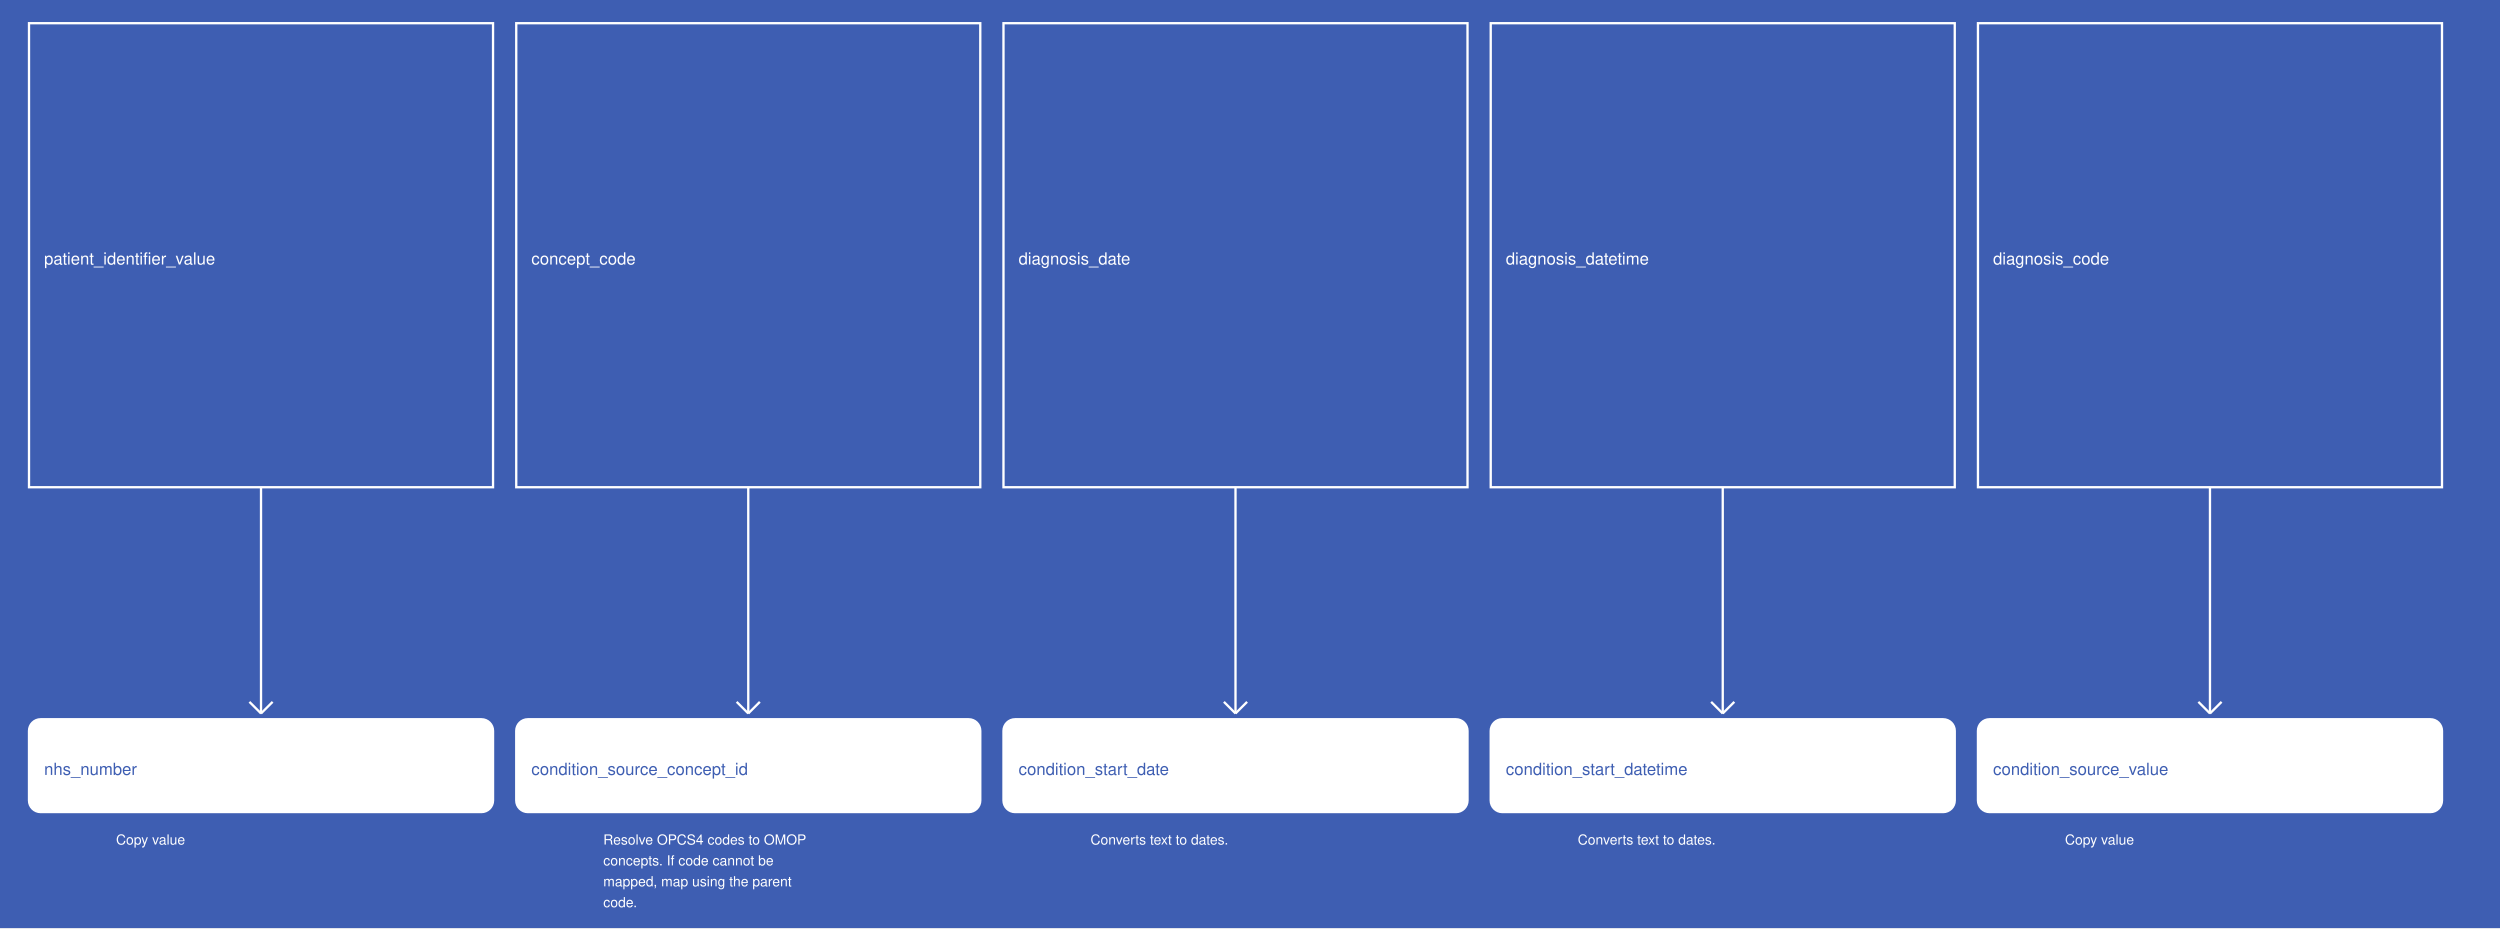
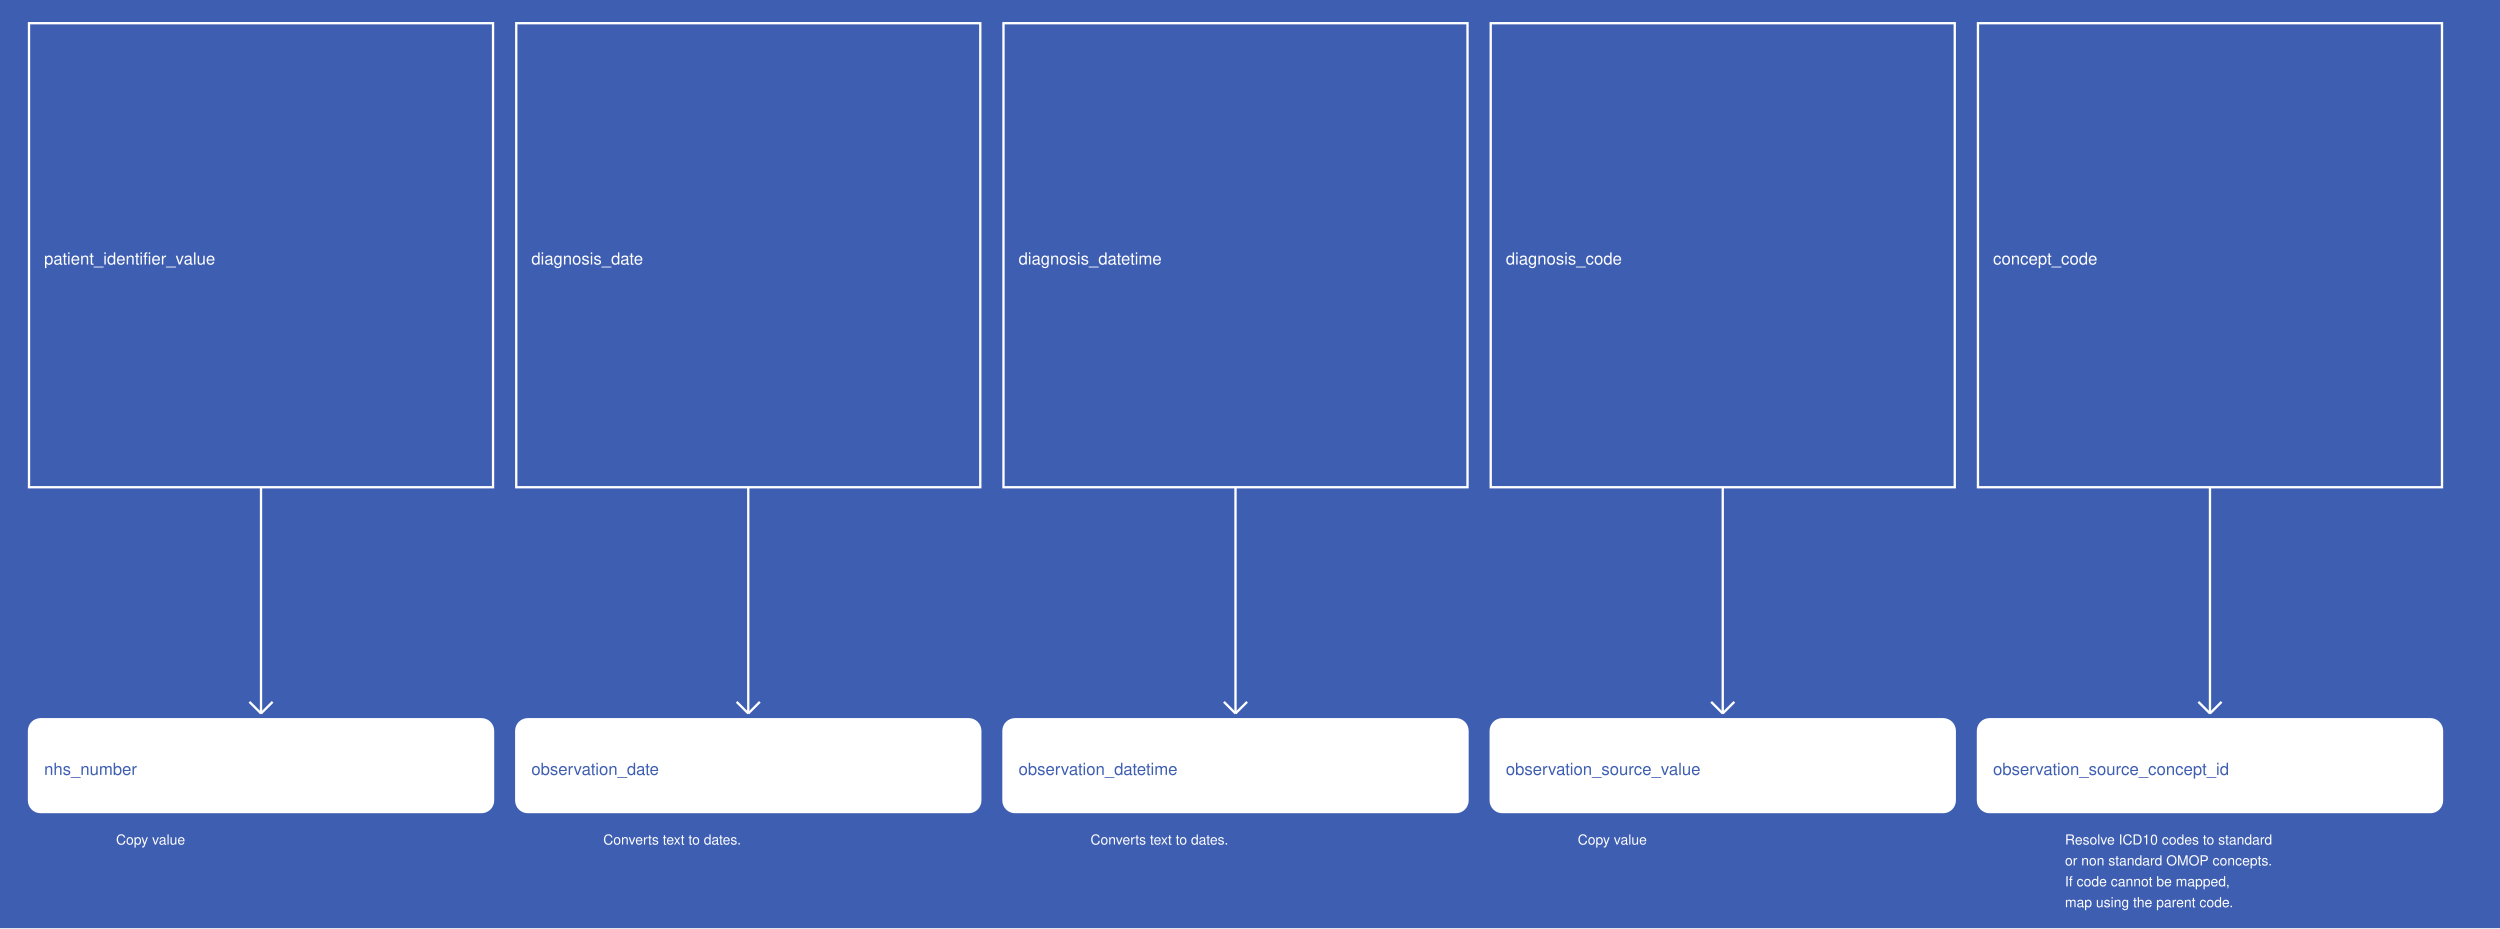
<svg xmlns="http://www.w3.org/2000/svg" width="2155" height="800">
  <rect width="100%" height="100%" fill="#3E5EB2" />
  <g>
    <rect x="25" y="20" width="400" height="400" fill="#3E5EB2" stroke="white" stroke-width="2" />
    <text x="38" y="228" fill="white" font-family="Helvetica" font-size="1.2em" text-anchor="start">patient_identifier_value</text>
  </g>
  <g>
    <line x1="225" y1="420" x2="225" y2="615" stroke="white" stroke-width="2" />
    <line x1="215" y1="605" x2="225" y2="615" stroke="white" stroke-width="2" />
    <line x1="235" y1="605" x2="225" y2="615" stroke="white" stroke-width="2" />
    <text x="100" y="728" fill="white" font-size="1em" font-family="Helvetica">Copy value</text>
  </g>
  <g>
    <rect x="25" y="620" width="400" height="80" fill="white" stroke="white" stroke-width="2" rx="10" />
    <text x="38" y="668" fill="#3E5EB2" font-family="Helvetica" font-size="1.2em" text-anchor="start">nhs_number</text>
  </g>
  <g>
    <rect x="445" y="20" width="400" height="400" fill="#3E5EB2" stroke="white" stroke-width="2" />
-     <text x="458" y="228" fill="white" font-family="Helvetica" font-size="1.2em" text-anchor="start">concept_code</text>
+     <text x="458" y="228" fill="white" font-family="Helvetica" font-size="1.2em" text-anchor="start">diagnosis_date</text>
  </g>
  <g>
    <line x1="645" y1="420" x2="645" y2="615" stroke="white" stroke-width="2" />
    <line x1="635" y1="605" x2="645" y2="615" stroke="white" stroke-width="2" />
    <line x1="655" y1="605" x2="645" y2="615" stroke="white" stroke-width="2" />
-     <text x="520" y="728" fill="white" font-size="1em" font-family="Helvetica">Resolve OPCS4 codes to OMOP</text>
-     <text x="520" y="746" fill="white" font-size="1em" font-family="Helvetica">concepts. If code cannot be</text>
-     <text x="520" y="764" fill="white" font-size="1em" font-family="Helvetica">mapped, map using the parent</text>
-     <text x="520" y="782" fill="white" font-size="1em" font-family="Helvetica">code.</text>
+     <text x="520" y="728" fill="white" font-size="1em" font-family="Helvetica">Converts text to dates.</text>
  </g>
  <g>
    <rect x="445" y="620" width="400" height="80" fill="white" stroke="white" stroke-width="2" rx="10" />
-     <text x="458" y="668" fill="#3E5EB2" font-family="Helvetica" font-size="1.2em" text-anchor="start">condition_source_concept_id</text>
+     <text x="458" y="668" fill="#3E5EB2" font-family="Helvetica" font-size="1.2em" text-anchor="start">observation_date</text>
  </g>
  <g>
    <rect x="865" y="20" width="400" height="400" fill="#3E5EB2" stroke="white" stroke-width="2" />
-     <text x="878" y="228" fill="white" font-family="Helvetica" font-size="1.2em" text-anchor="start">diagnosis_date</text>
+     <text x="878" y="228" fill="white" font-family="Helvetica" font-size="1.2em" text-anchor="start">diagnosis_datetime</text>
  </g>
  <g>
    <line x1="1065" y1="420" x2="1065" y2="615" stroke="white" stroke-width="2" />
    <line x1="1055" y1="605" x2="1065" y2="615" stroke="white" stroke-width="2" />
    <line x1="1075" y1="605" x2="1065" y2="615" stroke="white" stroke-width="2" />
    <text x="940" y="728" fill="white" font-size="1em" font-family="Helvetica">Converts text to dates.</text>
  </g>
  <g>
    <rect x="865" y="620" width="400" height="80" fill="white" stroke="white" stroke-width="2" rx="10" />
-     <text x="878" y="668" fill="#3E5EB2" font-family="Helvetica" font-size="1.2em" text-anchor="start">condition_start_date</text>
+     <text x="878" y="668" fill="#3E5EB2" font-family="Helvetica" font-size="1.2em" text-anchor="start">observation_datetime</text>
  </g>
  <g>
    <rect x="1285" y="20" width="400" height="400" fill="#3E5EB2" stroke="white" stroke-width="2" />
-     <text x="1298" y="228" fill="white" font-family="Helvetica" font-size="1.2em" text-anchor="start">diagnosis_datetime</text>
+     <text x="1298" y="228" fill="white" font-family="Helvetica" font-size="1.2em" text-anchor="start">diagnosis_code</text>
  </g>
  <g>
    <line x1="1485" y1="420" x2="1485" y2="615" stroke="white" stroke-width="2" />
    <line x1="1475" y1="605" x2="1485" y2="615" stroke="white" stroke-width="2" />
    <line x1="1495" y1="605" x2="1485" y2="615" stroke="white" stroke-width="2" />
-     <text x="1360" y="728" fill="white" font-size="1em" font-family="Helvetica">Converts text to dates.</text>
+     <text x="1360" y="728" fill="white" font-size="1em" font-family="Helvetica">Copy value</text>
  </g>
  <g>
    <rect x="1285" y="620" width="400" height="80" fill="white" stroke="white" stroke-width="2" rx="10" />
-     <text x="1298" y="668" fill="#3E5EB2" font-family="Helvetica" font-size="1.2em" text-anchor="start">condition_start_datetime</text>
+     <text x="1298" y="668" fill="#3E5EB2" font-family="Helvetica" font-size="1.2em" text-anchor="start">observation_source_value</text>
  </g>
  <g>
    <rect x="1705" y="20" width="400" height="400" fill="#3E5EB2" stroke="white" stroke-width="2" />
-     <text x="1718" y="228" fill="white" font-family="Helvetica" font-size="1.2em" text-anchor="start">diagnosis_code</text>
+     <text x="1718" y="228" fill="white" font-family="Helvetica" font-size="1.2em" text-anchor="start">concept_code</text>
  </g>
  <g>
    <line x1="1905" y1="420" x2="1905" y2="615" stroke="white" stroke-width="2" />
    <line x1="1895" y1="605" x2="1905" y2="615" stroke="white" stroke-width="2" />
    <line x1="1915" y1="605" x2="1905" y2="615" stroke="white" stroke-width="2" />
-     <text x="1780" y="728" fill="white" font-size="1em" font-family="Helvetica">Copy value</text>
+     <text x="1780" y="728" fill="white" font-size="1em" font-family="Helvetica">Resolve ICD10 codes to standard</text>
+     <text x="1780" y="746" fill="white" font-size="1em" font-family="Helvetica">or non standard OMOP concepts.</text>
+     <text x="1780" y="764" fill="white" font-size="1em" font-family="Helvetica">If code cannot be mapped,</text>
+     <text x="1780" y="782" fill="white" font-size="1em" font-family="Helvetica">map using the parent code.</text>
  </g>
  <g>
    <rect x="1705" y="620" width="400" height="80" fill="white" stroke="white" stroke-width="2" rx="10" />
-     <text x="1718" y="668" fill="#3E5EB2" font-family="Helvetica" font-size="1.2em" text-anchor="start">condition_source_value</text>
+     <text x="1718" y="668" fill="#3E5EB2" font-family="Helvetica" font-size="1.2em" text-anchor="start">observation_source_concept_id</text>
  </g>
</svg>
